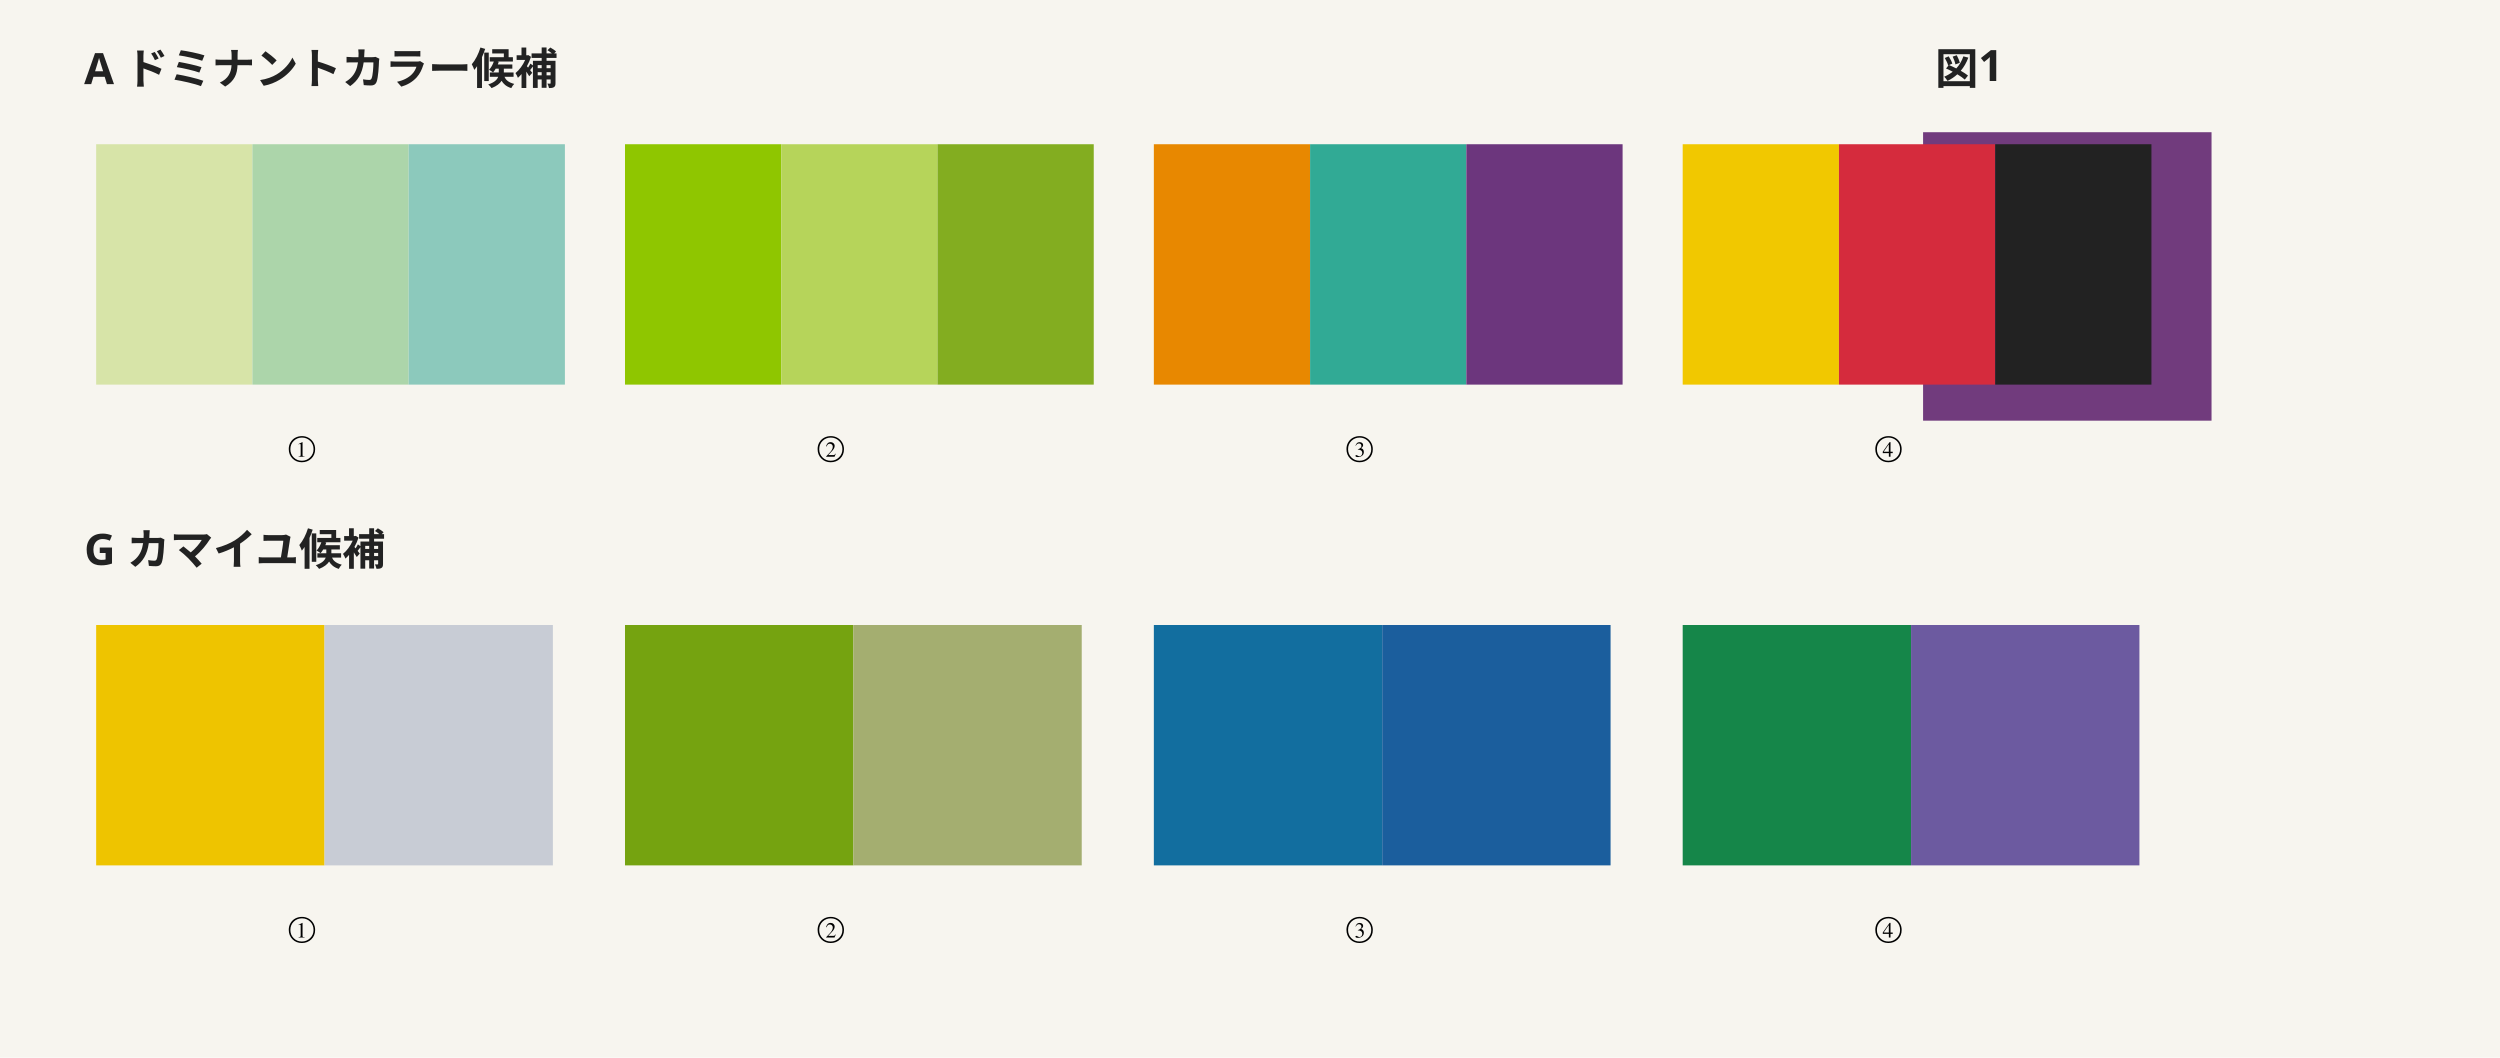
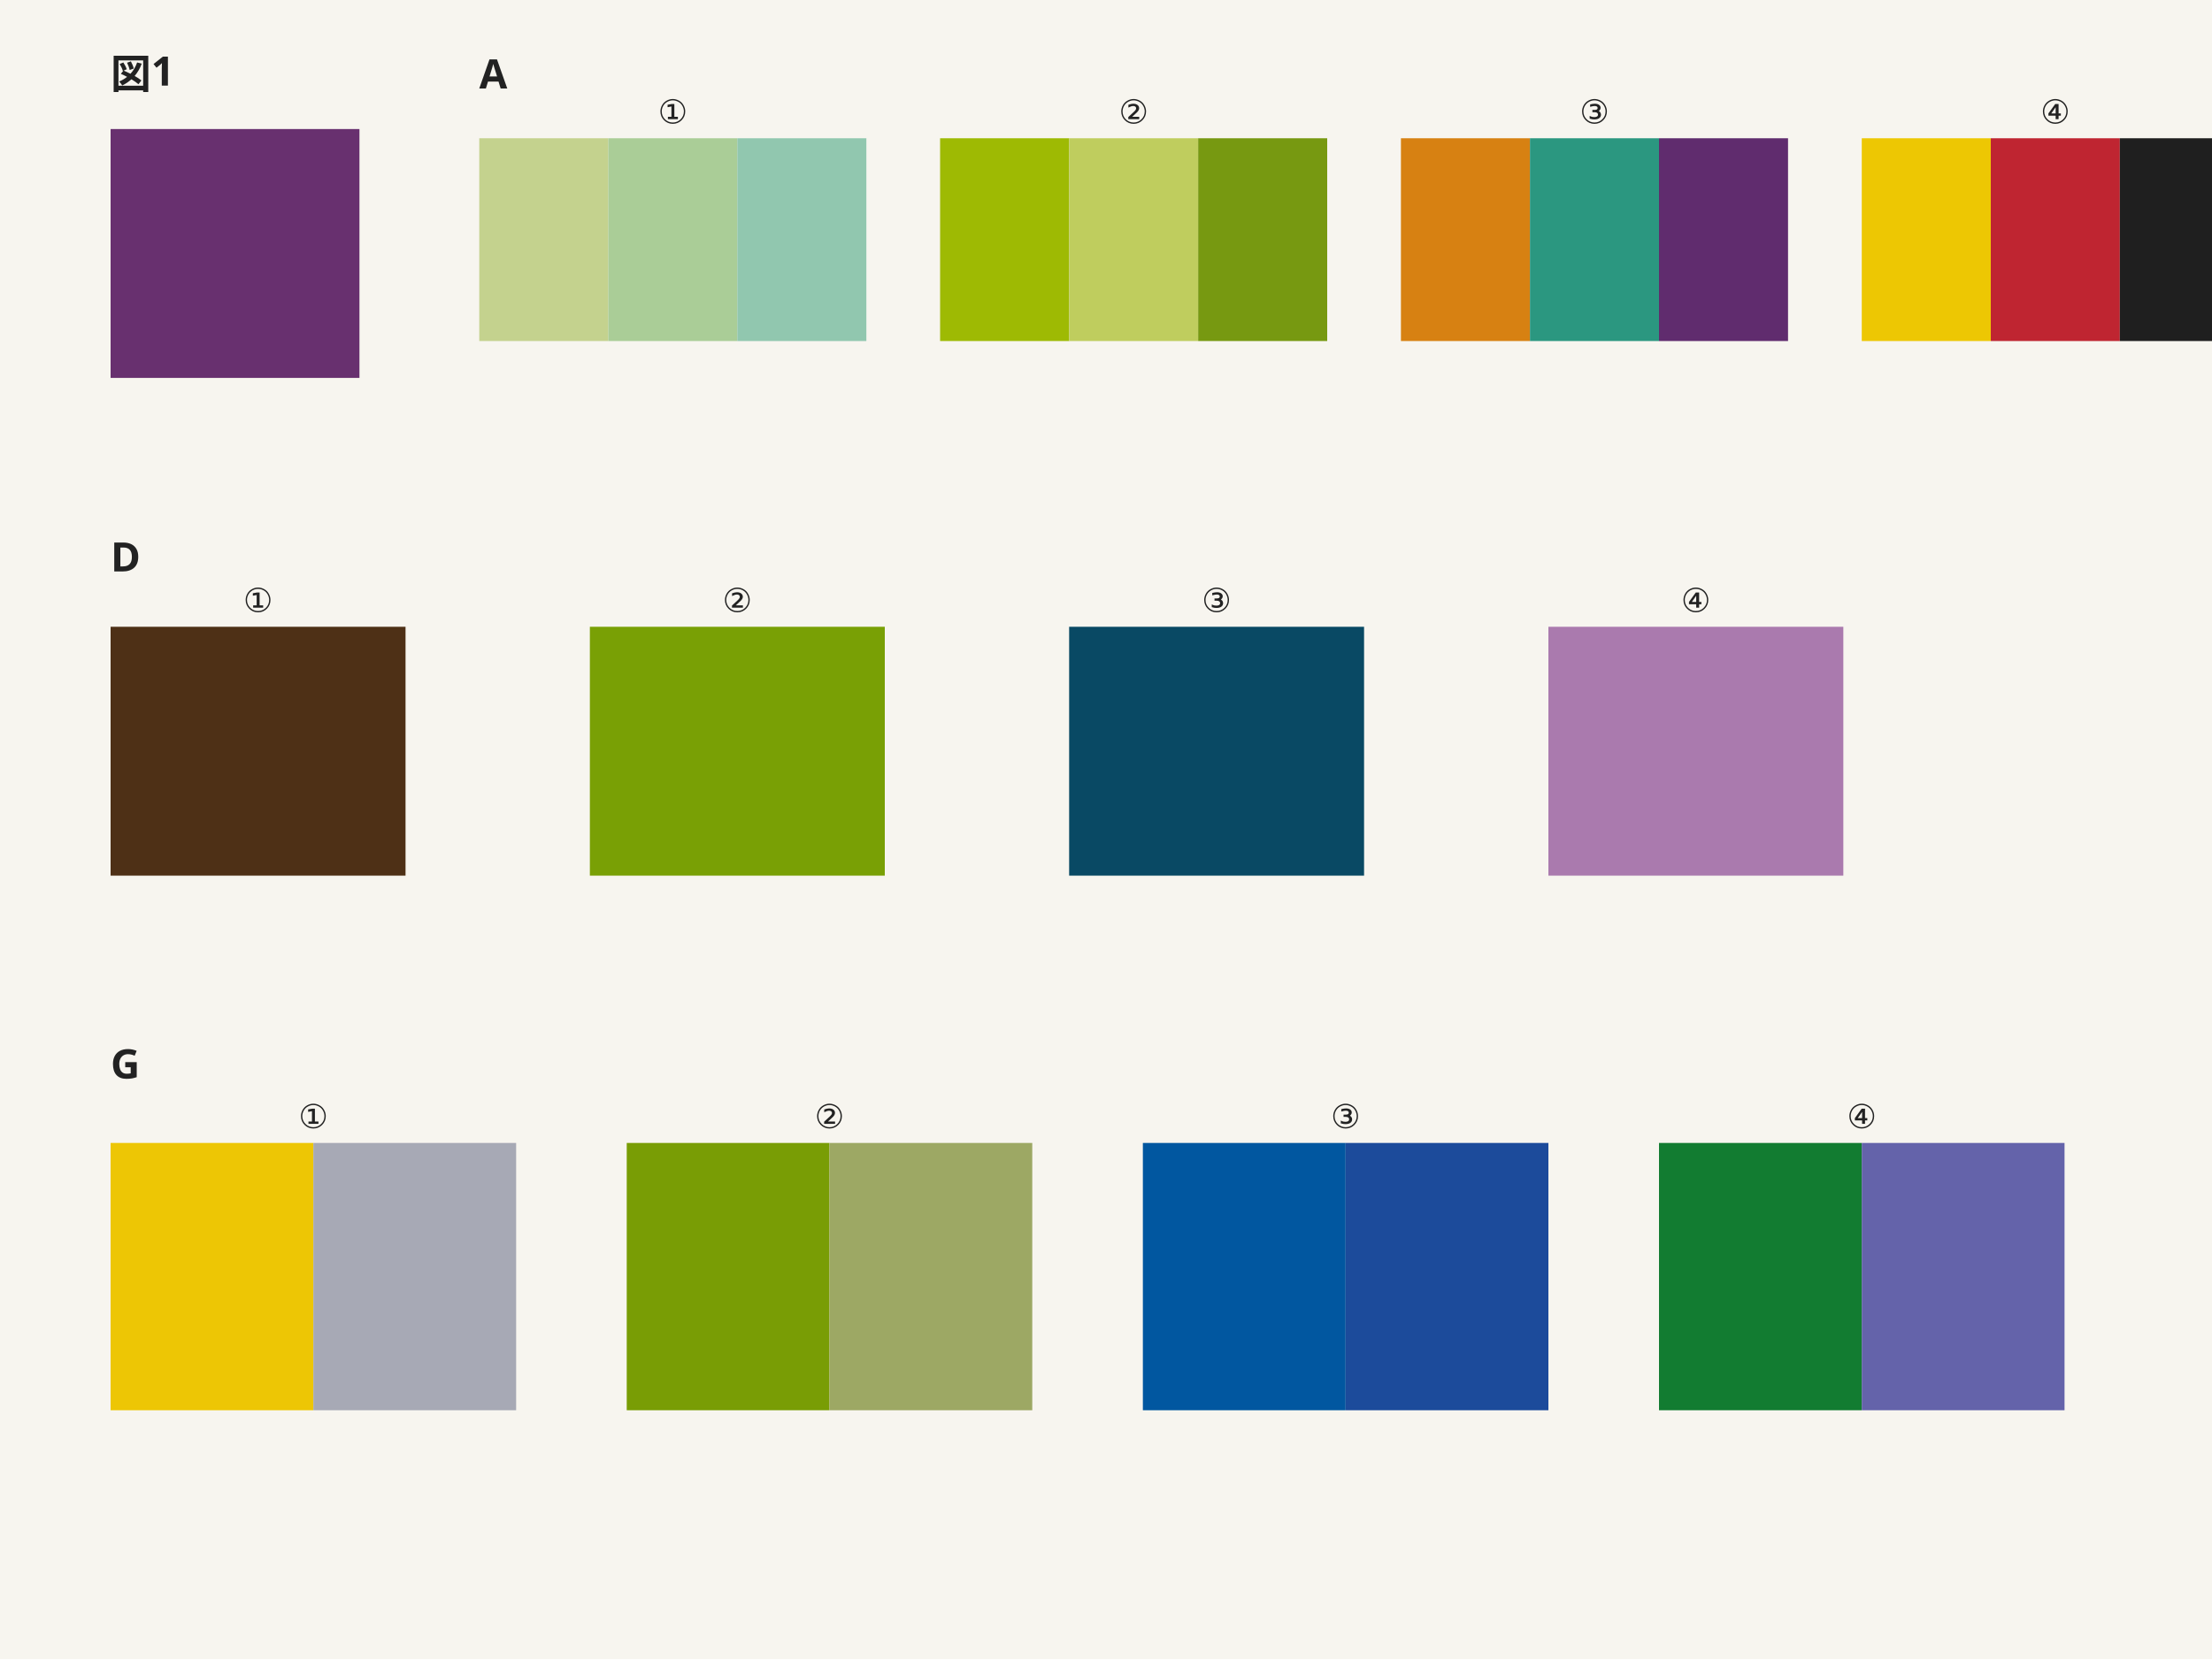
- <svg xmlns="http://www.w3.org/2000/svg" viewBox="0 0 1040 440">
-   <rect width="1040" height="440" fill="#f7f5ef" />
-   <g font-family="sans-serif" font-size="18" font-weight="700" fill="#222">
-     <text x="35" y="35">A ドミナントカラー候補</text>
-     <text x="35" y="235">G カマイユ候補</text>
-     <text x="805" y="35">図1</text>
-   </g>
-   <rect x="800" y="55" width="120" height="120" fill="#713b7d" />
-   <g transform="translate(40 60)">
-     <g>
-       <rect width="65" height="100" fill="#d7e4a8" />
-       <rect x="65" width="65" height="100" fill="#acd5aa" />
-       <rect x="130" width="65" height="100" fill="#8cc9bc" />
-       <text x="80" y="130">①</text>
+ <svg xmlns="http://www.w3.org/2000/svg" viewBox="0 0 1200 900" role="img" aria-label="2025年度冬期 問題7の図1と配色選択図">
+   <rect width="1200" height="900" fill="#f7f5ef" />
+   <g font-family="sans-serif" fill="#222">
+     <text x="60" y="48" font-size="22" font-weight="700">図1</text>
+     <rect x="60" y="70" width="135" height="135" fill="#68306f" />
+     <text x="260" y="48" font-size="22" font-weight="700">A</text>
+     <g transform="translate(260 75)" font-size="18" text-anchor="middle">
+       <text x="105" y="-8">①</text>
+       <rect x="0" y="0" width="70" height="110" fill="#c4d28e" />
+       <rect x="70" y="0" width="70" height="110" fill="#aacd97" />
+       <rect x="140" y="0" width="70" height="110" fill="#91c7af" />
+       <text x="355" y="-8">②</text>
+       <rect x="250" y="0" width="70" height="110" fill="#9eba03" />
+       <rect x="320" y="0" width="70" height="110" fill="#bfcd5e" />
+       <rect x="390" y="0" width="70" height="110" fill="#779911" />
+       <text x="605" y="-8">③</text>
+       <rect x="500" y="0" width="70" height="110" fill="#d78112" />
+       <rect x="570" y="0" width="70" height="110" fill="#2b9780" />
+       <rect x="640" y="0" width="70" height="110" fill="#602c6e" />
+       <text x="855" y="-8">④</text>
+       <rect x="750" y="0" width="70" height="110" fill="#edc703" />
+       <rect x="820" y="0" width="70" height="110" fill="#bf2531" />
+       <rect x="890" y="0" width="70" height="110" fill="#1f1f1f" />
    </g>
-     <g transform="translate(220)">
-       <rect width="65" height="100" fill="#8fc600" />
-       <rect x="65" width="65" height="100" fill="#b6d45a" />
-       <rect x="130" width="65" height="100" fill="#83ad20" />
-       <text x="80" y="130">②</text>
+     <text x="60" y="310" font-size="22" font-weight="700">D</text>
+     <g transform="translate(60 340)" font-size="18" text-anchor="middle">
+       <text x="80" y="-8">①</text>
+       <rect x="0" y="0" width="160" height="135" fill="#4e3016" />
+       <text x="340" y="-8">②</text>
+       <rect x="260" y="0" width="160" height="135" fill="#79a005" />
+       <text x="600" y="-8">③</text>
+       <rect x="520" y="0" width="160" height="135" fill="#094964" />
+       <text x="860" y="-8">④</text>
+       <rect x="780" y="0" width="160" height="135" fill="#aa7aae" />
    </g>
-     <g transform="translate(440)">
-       <rect width="65" height="100" fill="#e88800" />
-       <rect x="65" width="65" height="100" fill="#31aa95" />
-       <rect x="130" width="65" height="100" fill="#6c367d" />
-       <text x="80" y="130">③</text>
-     </g>
-     <g transform="translate(660)">
-       <rect width="65" height="100" fill="#f1c800" />
-       <rect x="65" width="65" height="100" fill="#d52b3d" />
-       <rect x="130" width="65" height="100" fill="#222" />
-       <text x="80" y="130">④</text>
-     </g>
-   </g>
-   <g transform="translate(40 260)">
-     <g>
-       <rect width="95" height="100" fill="#eec400" />
-       <rect x="95" width="95" height="100" fill="#c8ccd5" />
-       <text x="80" y="130">①</text>
-     </g>
-     <g transform="translate(220)">
-       <rect width="95" height="100" fill="#75a310" />
-       <rect x="95" width="95" height="100" fill="#a4ae70" />
-       <text x="80" y="130">②</text>
-     </g>
-     <g transform="translate(440)">
-       <rect width="95" height="100" fill="#126e9f" />
-       <rect x="95" width="95" height="100" fill="#1b5e9d" />
-       <text x="80" y="130">③</text>
-     </g>
-     <g transform="translate(660)">
-       <rect width="95" height="100" fill="#158649" />
-       <rect x="95" width="95" height="100" fill="#6c5aa0" />
-       <text x="80" y="130">④</text>
+     <text x="60" y="585" font-size="22" font-weight="700">G</text>
+     <g transform="translate(60 620)" font-size="18" text-anchor="middle">
+       <text x="110" y="-8">①</text>
+       <rect x="0" y="0" width="110" height="145" fill="#edc605" />
+       <rect x="110" y="0" width="110" height="145" fill="#a7a9b5" />
+       <text x="390" y="-8">②</text>
+       <rect x="280" y="0" width="110" height="145" fill="#799d05" />
+       <rect x="390" y="0" width="110" height="145" fill="#9da864" />
+       <text x="670" y="-8">③</text>
+       <rect x="560" y="0" width="110" height="145" fill="#0157a0" />
+       <rect x="670" y="0" width="110" height="145" fill="#1c4b9b" />
+       <text x="950" y="-8">④</text>
+       <rect x="840" y="0" width="110" height="145" fill="#127c31" />
+       <rect x="950" y="0" width="110" height="145" fill="#6463aa" />
    </g>
  </g>
</svg>
